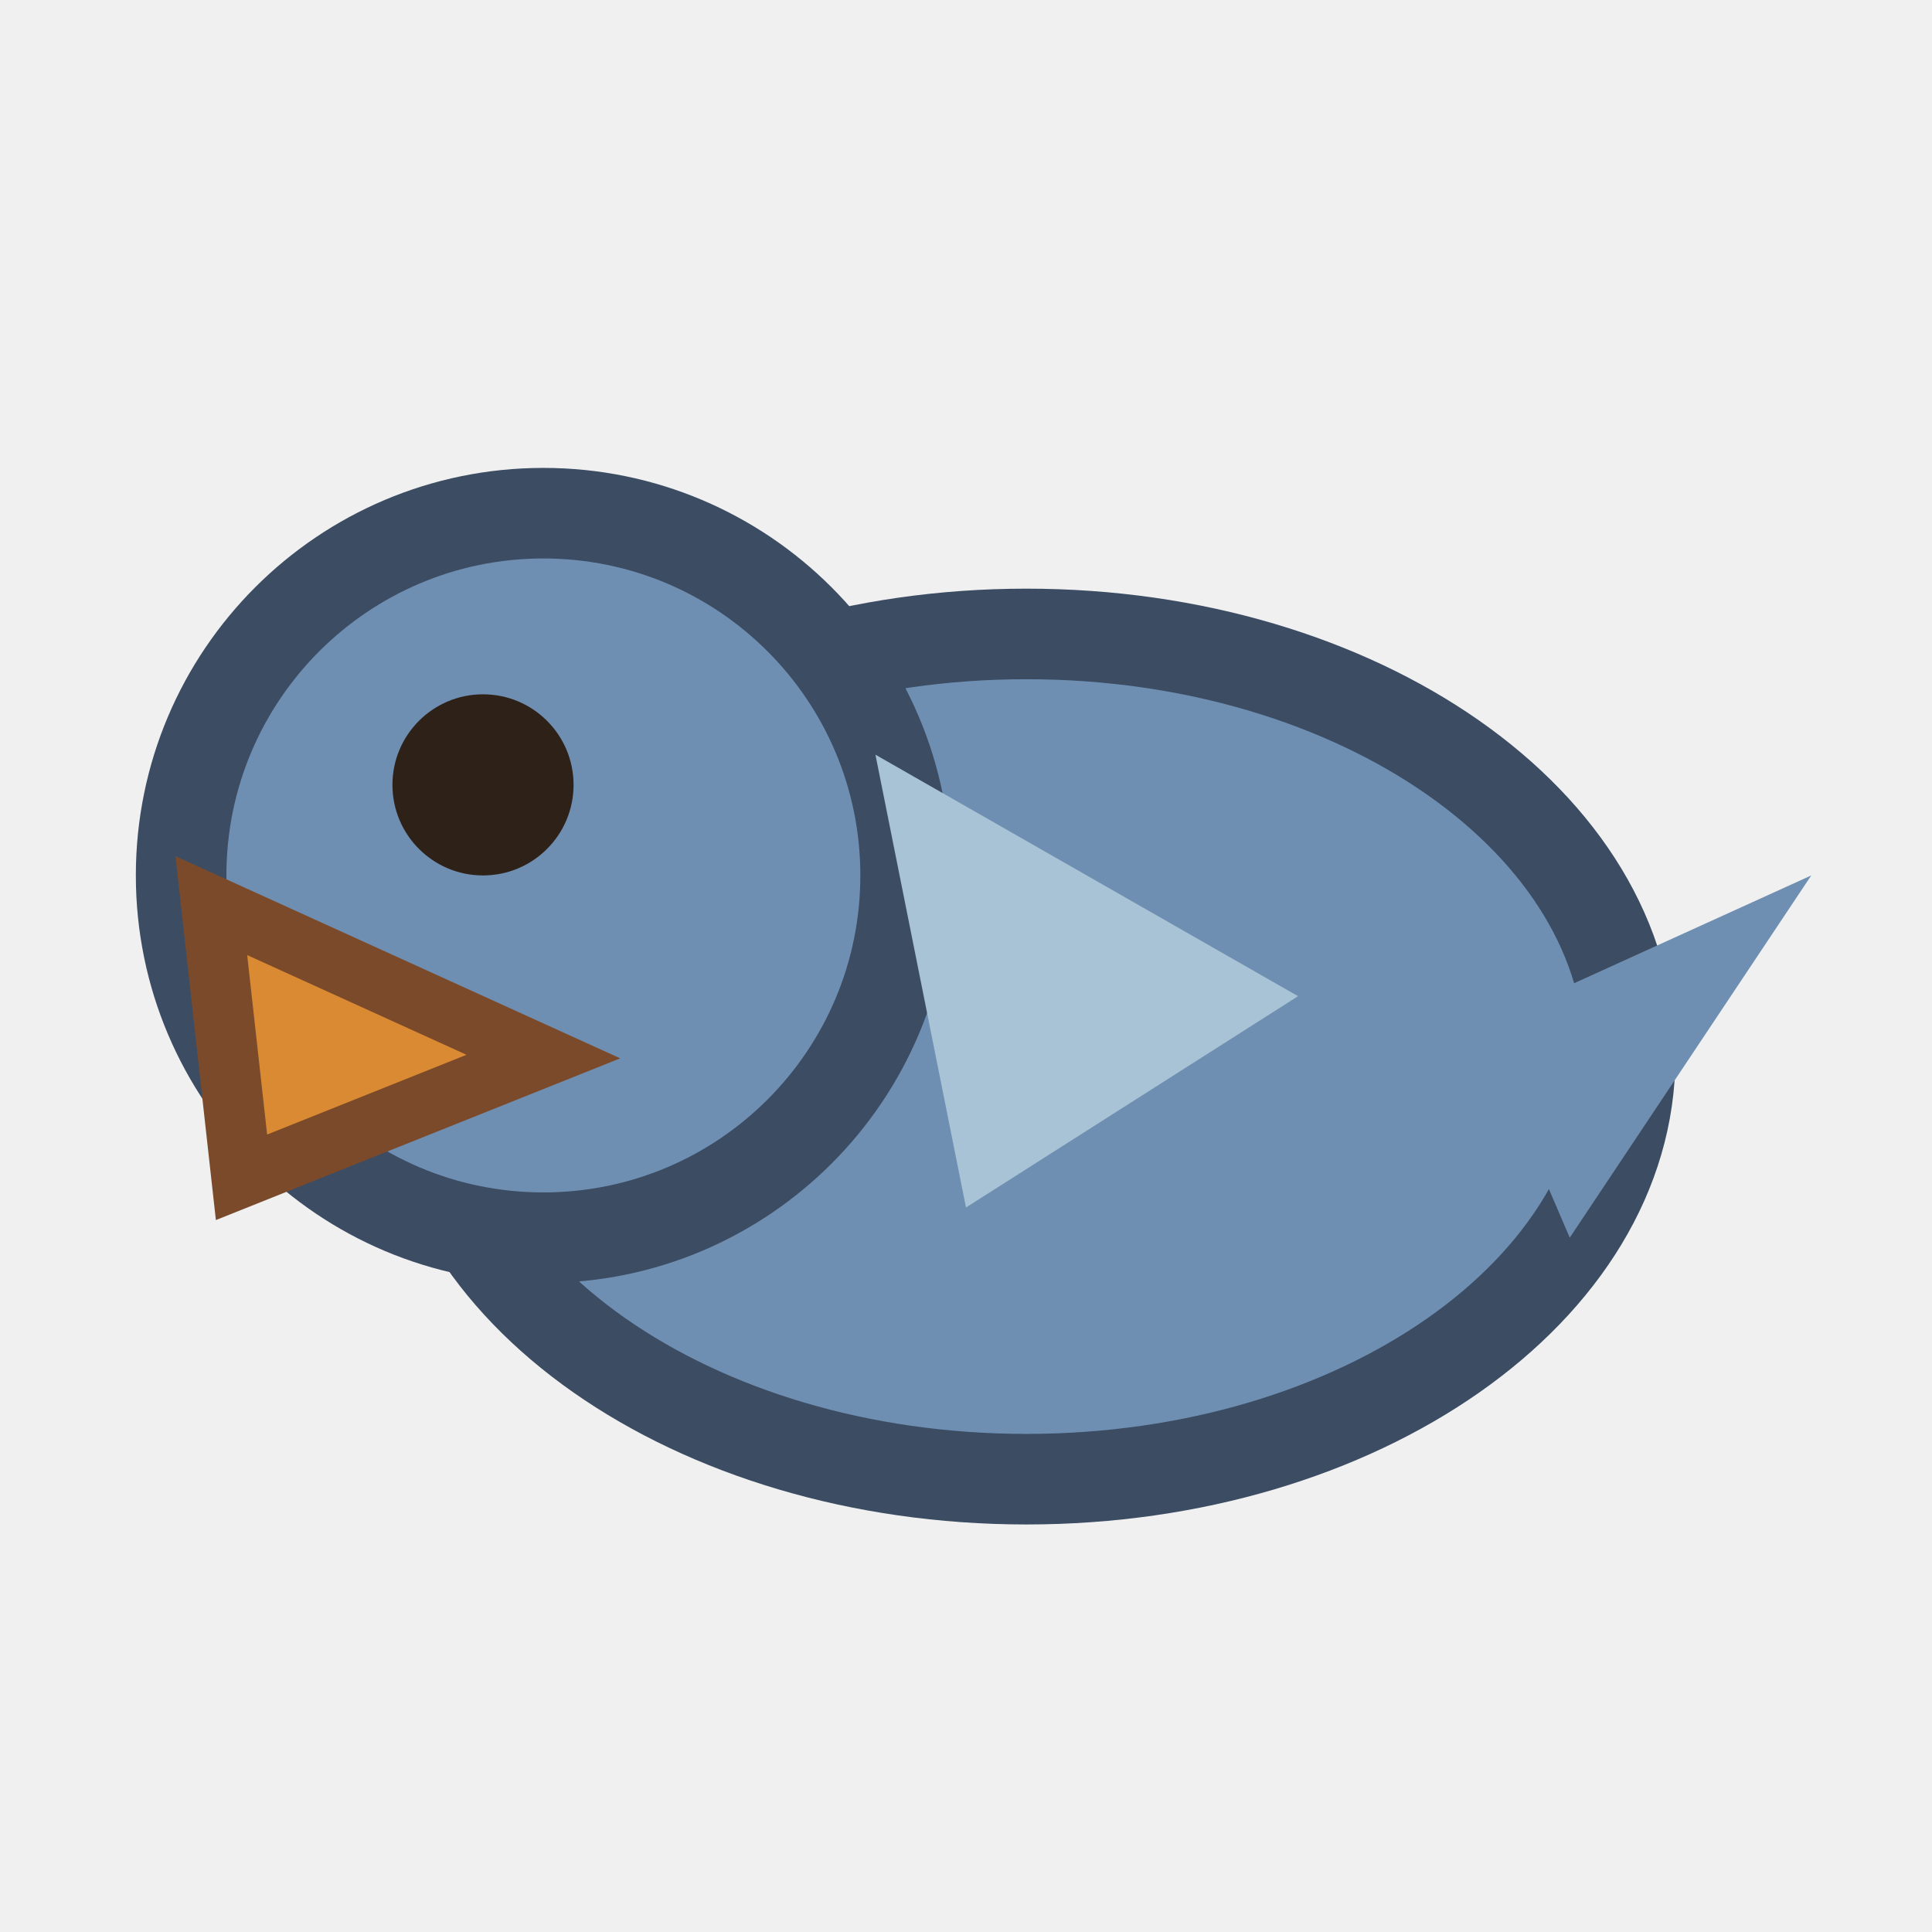
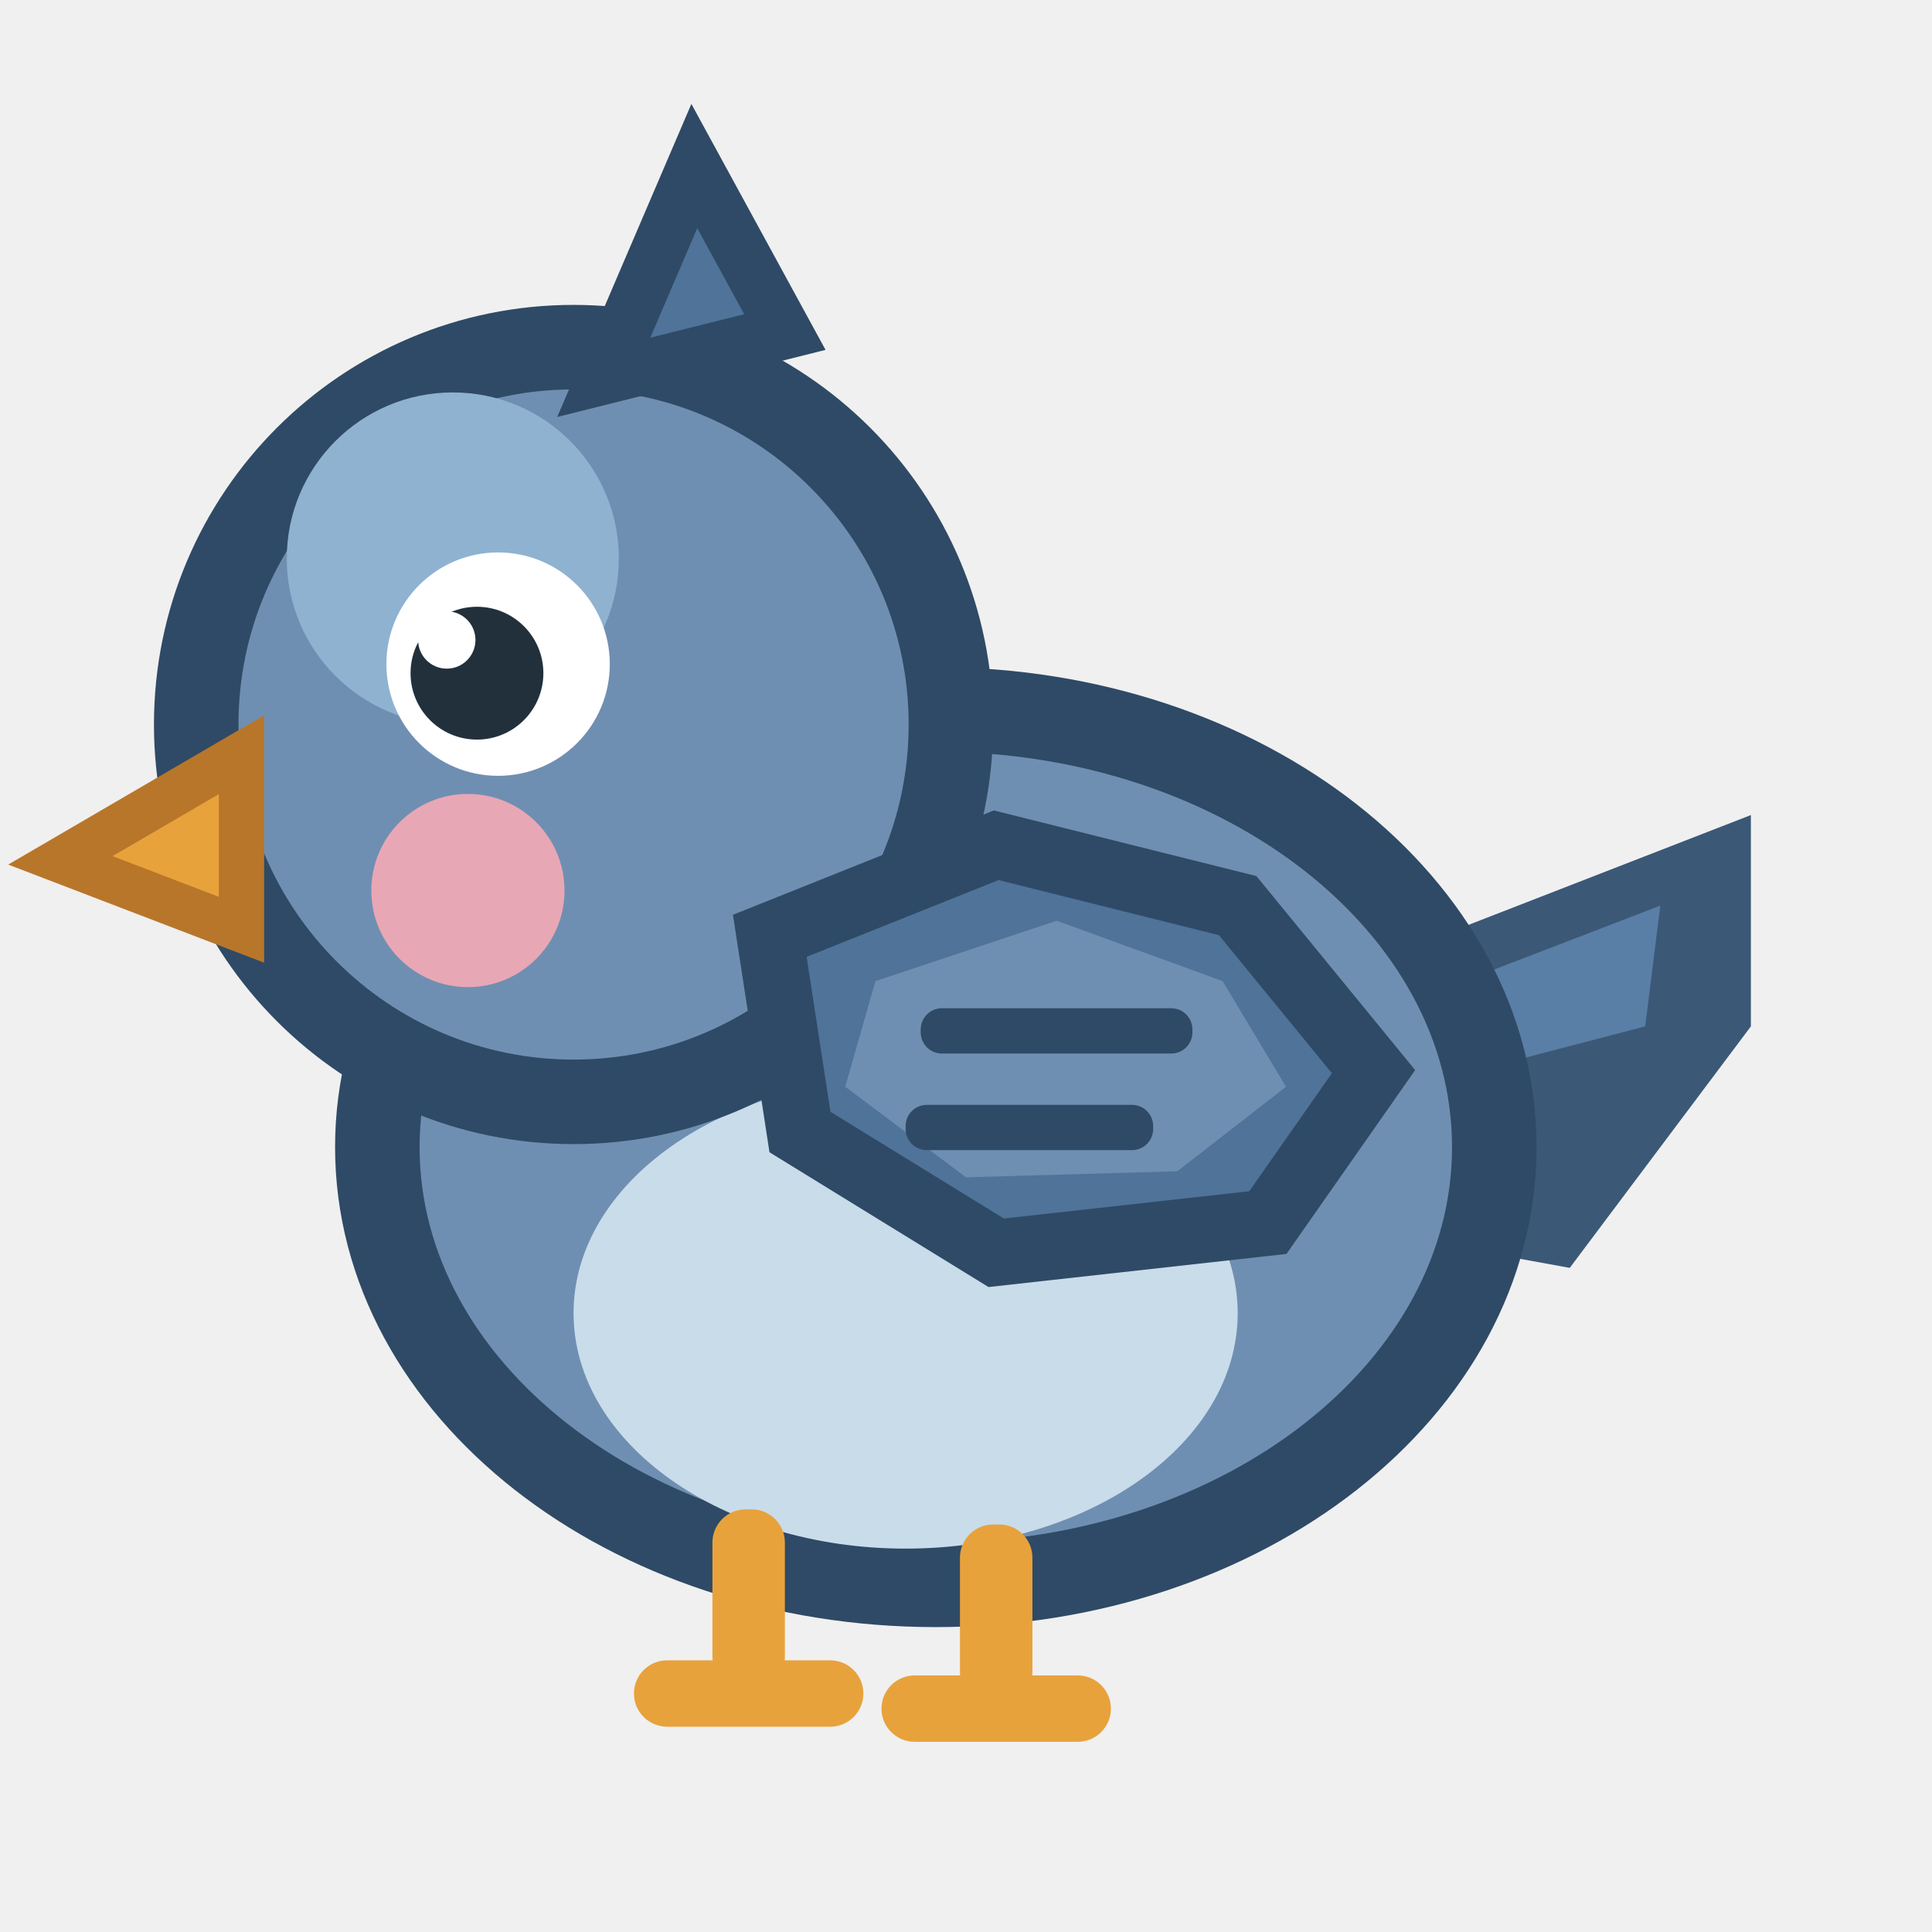
<svg viewBox="0 0 64 64">
-   <ellipse cx="34" cy="35" rx="20" ry="14" fill="#6F8FB2" stroke="#3B4C63" stroke-width="3" />
-   <circle cx="18" cy="29" r="12" fill="#6F8FB2" stroke="#3B4C63" stroke-width="3" />
-   <polygon points="7,30 18,35 8,39" fill="#D98A32" stroke="#7A4A2B" stroke-width="2" />
-   <circle cx="16" cy="26" r="3" fill="#2E2118" />
-   <polygon points="29,25 43,33 32,40" fill="#A8C3D5" />
-   <polygon points="49,34 60,29 52,41" fill="#6F8FB2" />
+   <polygon points="40,34 58,27 58,34 52,42 41,40" fill="#3B5877" />
+   <polygon points="42,35 55,30 54.5,34 43,37" fill="#5A7FA6" />
+   <ellipse cx="31" cy="38" rx="18.5" ry="14.5" fill="#6F8FB2" stroke="#2F4A66" stroke-width="2.8" />
+   <ellipse cx="30" cy="43.5" rx="11" ry="7.8" fill="#C9DCEA" />
+   <circle cx="19" cy="24" r="12.5" fill="#6F8FB2" stroke="#2F4A66" stroke-width="2.8" />
+   <circle cx="15" cy="18.5" r="5.5" fill="#8FB2D1" />
+   <circle cx="15.5" cy="29.5" r="3.2" fill="#E8A7B4" />
+   <polygon points="8,25 2,28.5 8,30.8" fill="#E8A23C" stroke="#B8762A" stroke-width="1.5" />
+   <circle cx="16.5" cy="22" r="3.7" fill="#FFFFFF" />
+   <circle cx="15.8" cy="22.3" r="2.2" fill="#22303C" />
+   <circle cx="14.8" cy="21.2" r="0.95" fill="#FFFFFF" />
+   <polygon points="25.5,31 33,28 41,30 45.5,35.5 42,40.5 33,41.5 26.5,37.5" fill="#4F7399" stroke="#2F4A66" stroke-width="2.2" />
+   <polygon points="29,32.5 35,30.5 40.5,32.5 42.6,36 39,38.8 32,39 28,36" fill="#6F8FB2" />
+   <rect x="30.5" y="33.4" width="9" height="1.5" rx="0.7" fill="#2F4A66" />
+   <rect x="30" y="36.6" width="8.2" height="1.5" rx="0.7" fill="#2F4A66" />
+   <rect x="23.6" y="50" width="2.4" height="6" rx="1.1" fill="#E8A23C" />
+   <rect x="31.8" y="50.5" width="2.4" height="6" rx="1.1" fill="#E8A23C" />
+   <rect x="21" y="55" width="7.6" height="2.2" rx="1.1" fill="#E8A23C" />
+   <rect x="29.2" y="55.5" width="7.6" height="2.2" rx="1.1" fill="#E8A23C" />
+   <polygon points="20,12.5 23,5.5 26,11" fill="#4F7399" stroke="#2F4A66" stroke-width="1.8" />
</svg>
